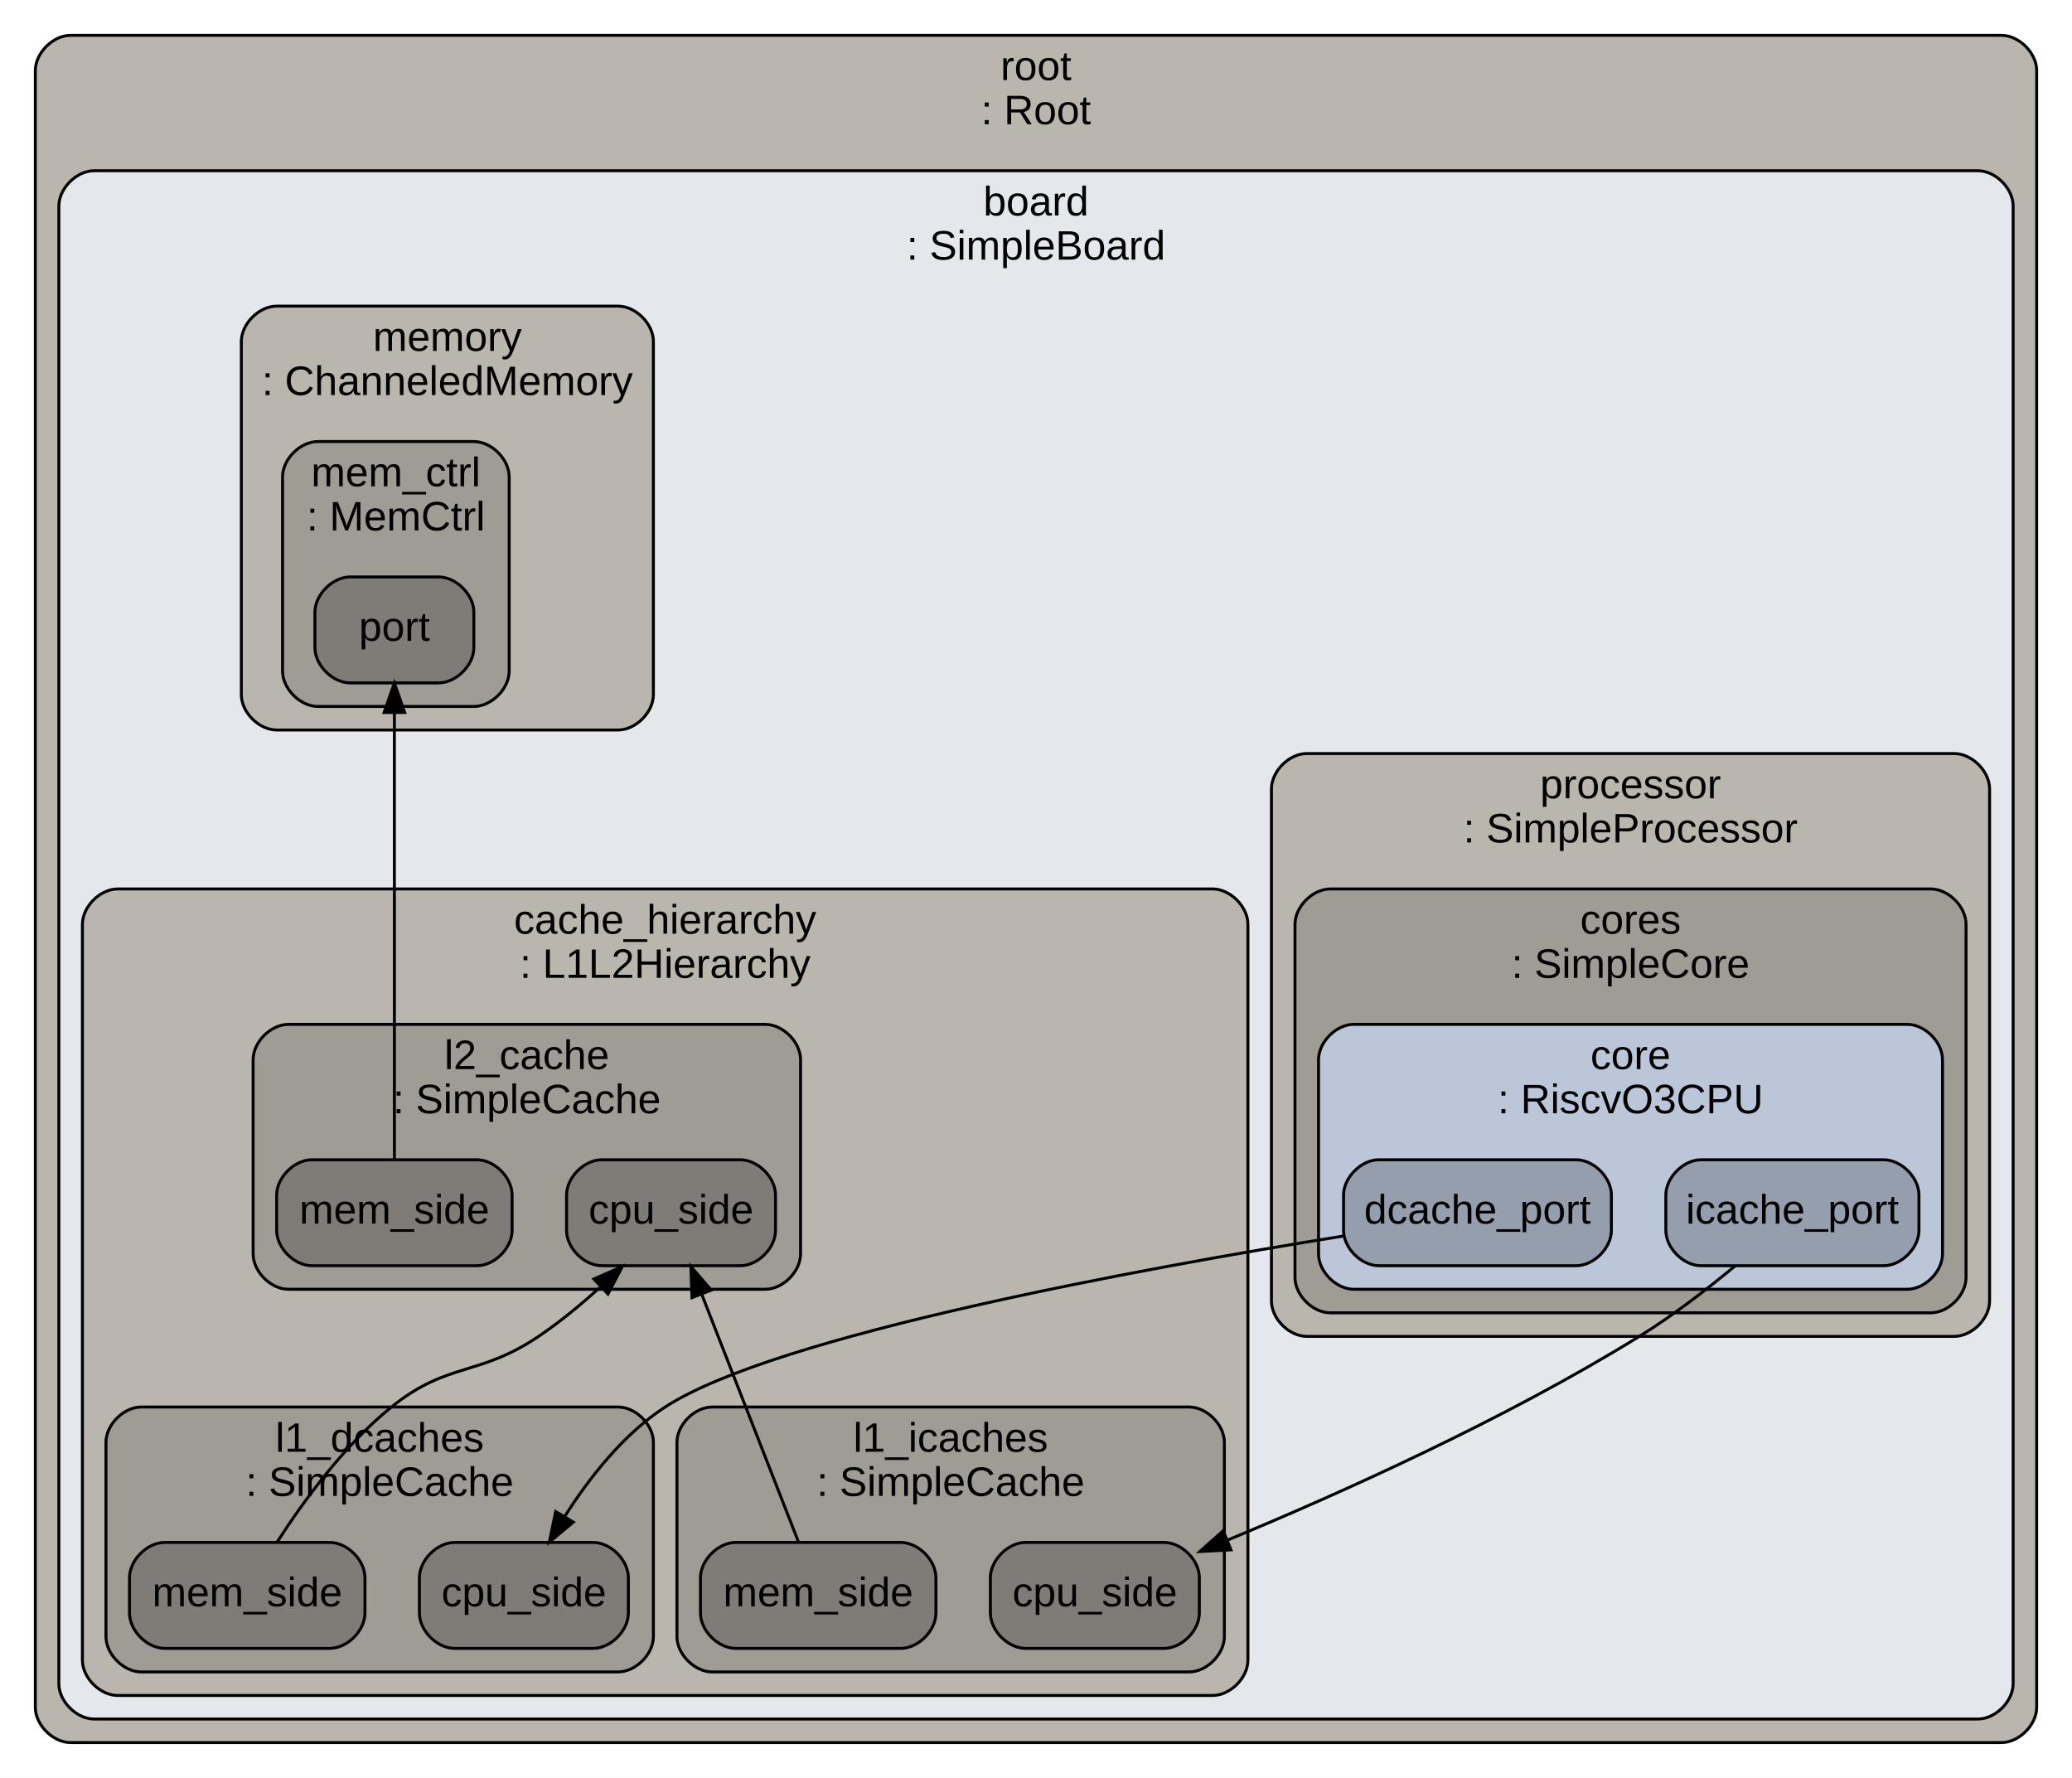
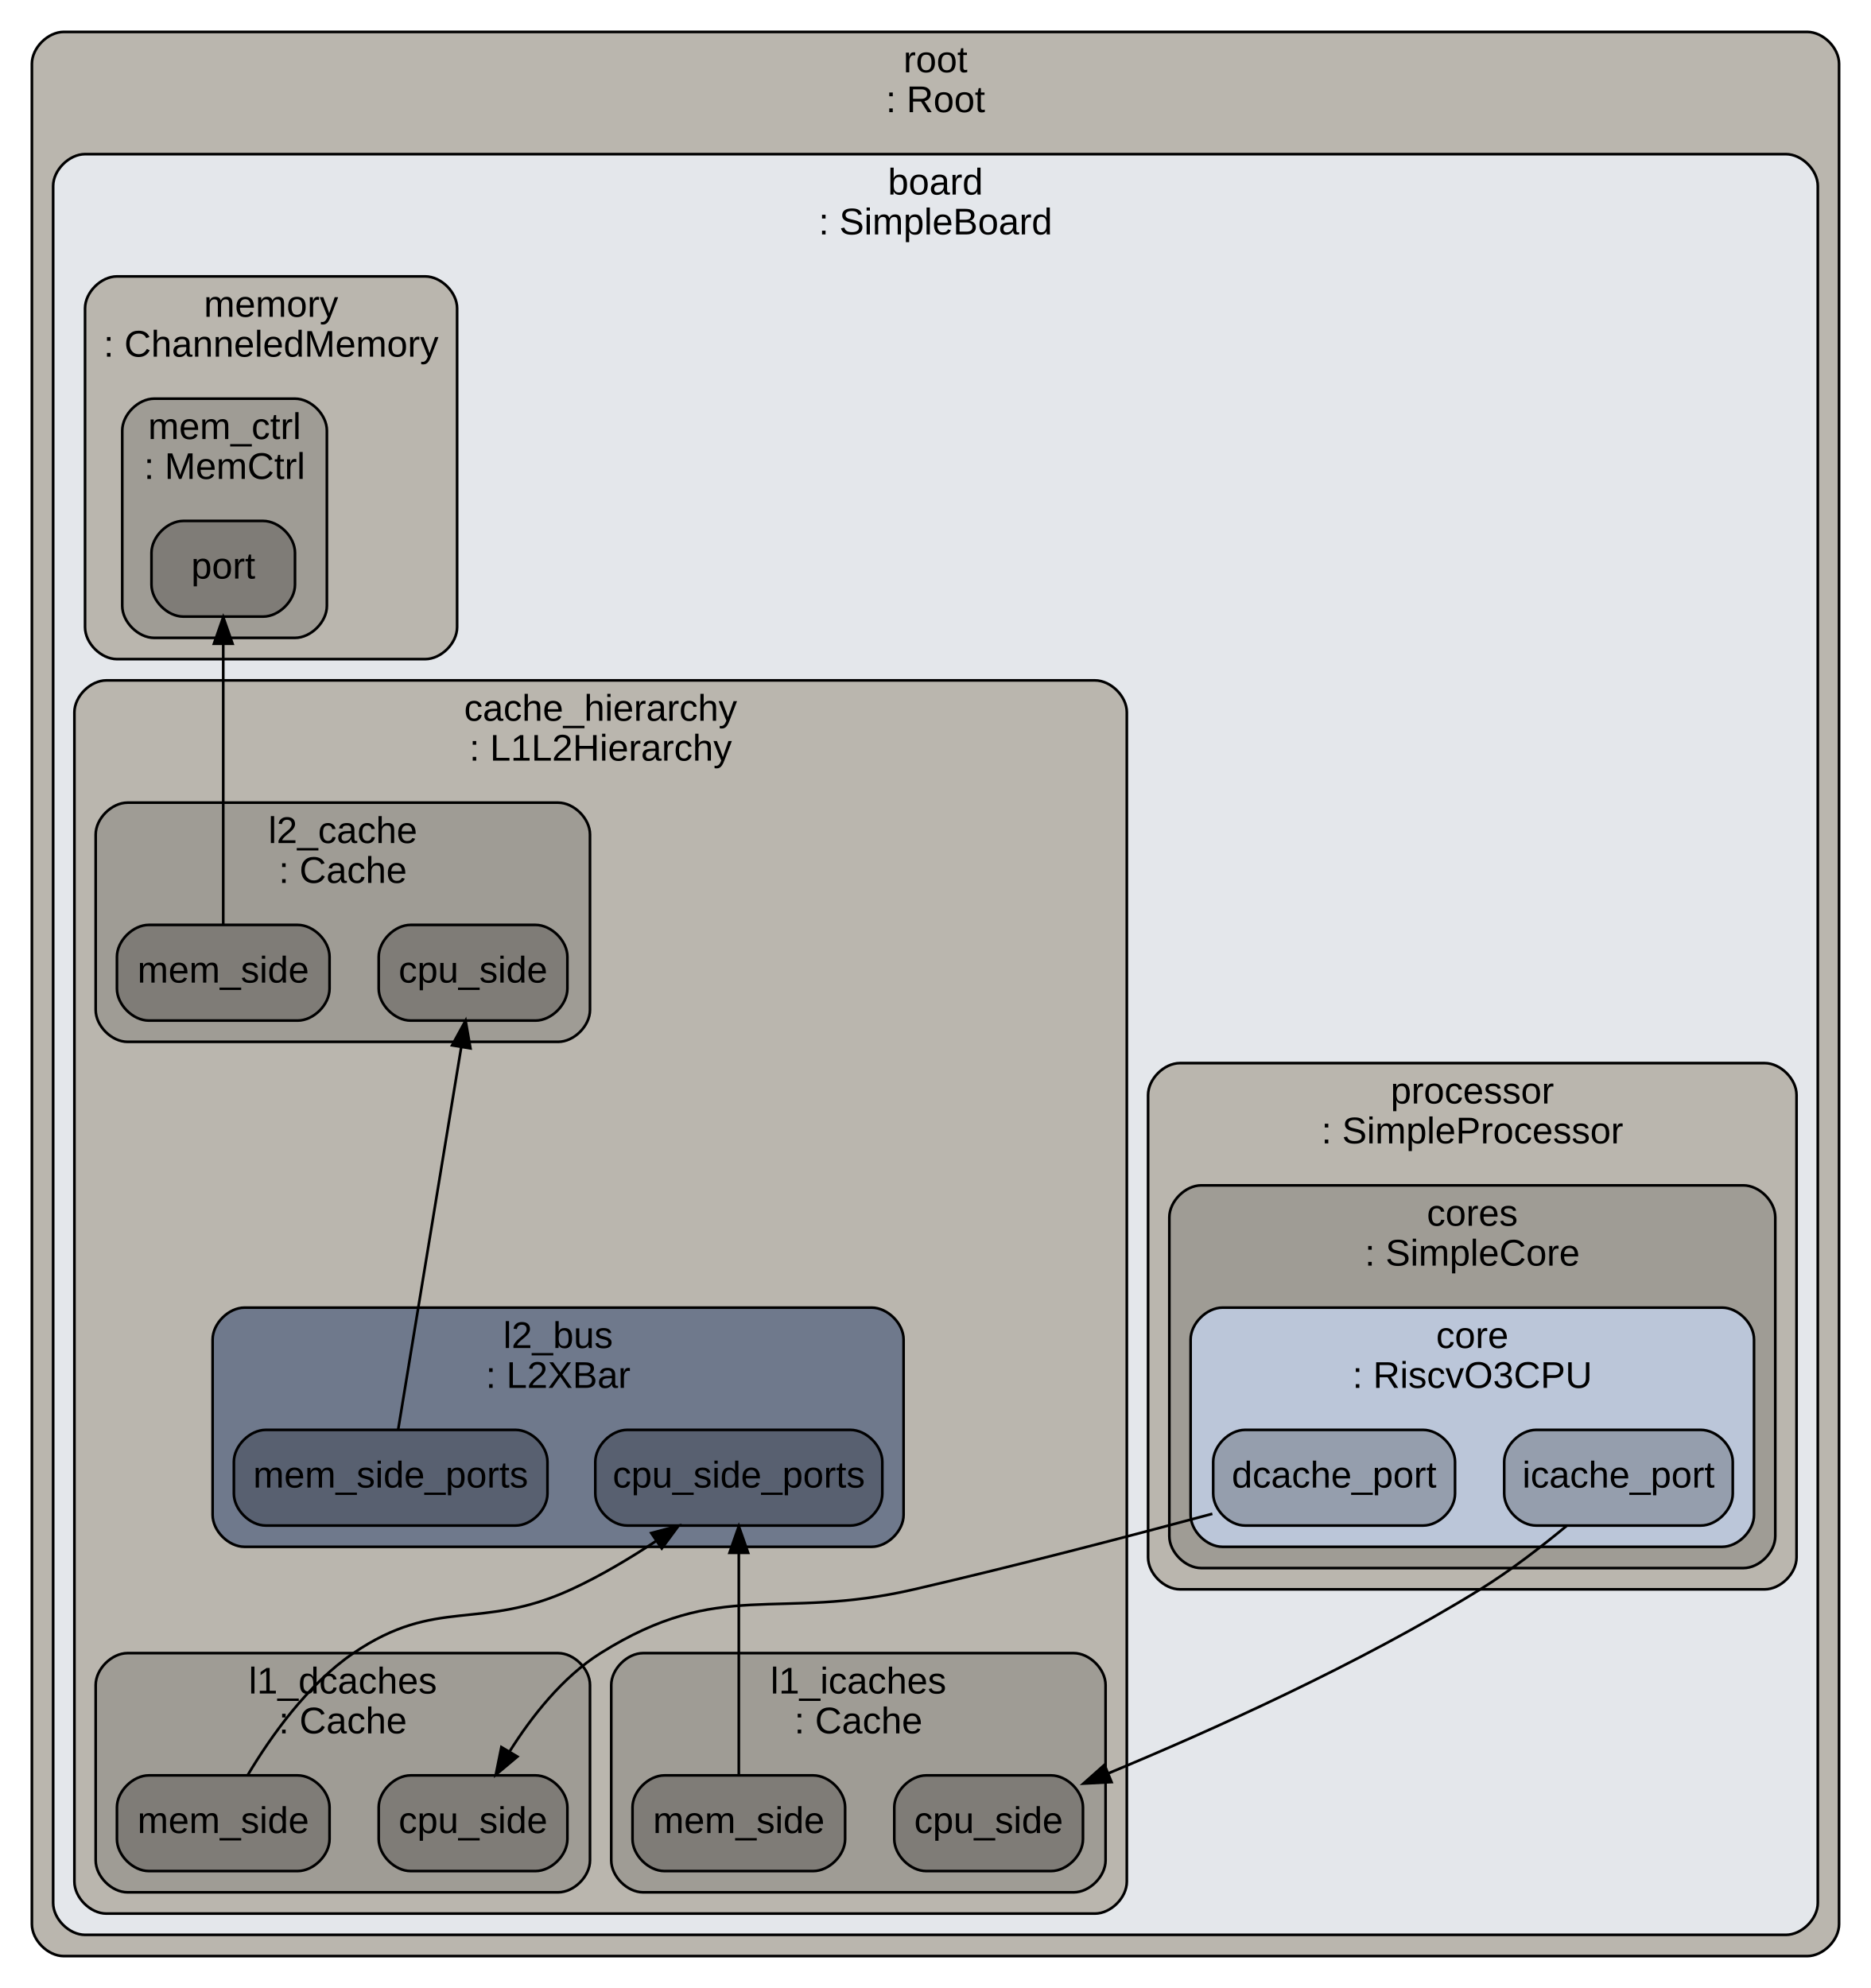
- <svg xmlns="http://www.w3.org/2000/svg" xmlns:xlink="http://www.w3.org/1999/xlink" width="704pt" height="604pt" viewBox="0.00 0.00 704.00 604.00">
-   <g id="graph0" class="graph" transform="scale(1 1) rotate(0) translate(4 600)">
-     <polygon fill="white" stroke="transparent" points="-4,4 -4,-600 700,-600 700,4 -4,4" />
+ <svg xmlns="http://www.w3.org/2000/svg" xmlns:xlink="http://www.w3.org/1999/xlink" width="704pt" height="748pt" viewBox="0.00 0.00 704.00 748.00">
+   <g id="graph0" class="graph" transform="scale(1 1) rotate(0) translate(4 744)">
+     <polygon fill="white" stroke="transparent" points="-4,4 -4,-744 700,-744 700,4 -4,4" />
    <g id="clust1" class="cluster">
      <g id="a_clust1">
        <a xlink:title="eventq_index=0&#10;full_system=false&#10;sim_quantum=0&#10;time_sync_enable=false&#10;time_sync_period=100000000000&#10;time_sync_spin_threshold=100000000">
-           <path fill="#bab6ae" stroke="#000000" d="M20,-8C20,-8 676,-8 676,-8 682,-8 688,-14 688,-20 688,-20 688,-576 688,-576 688,-582 682,-588 676,-588 676,-588 20,-588 20,-588 14,-588 8,-582 8,-576 8,-576 8,-20 8,-20 8,-14 14,-8 20,-8" />
-           <text text-anchor="middle" x="348" y="-572.8" font-family="Arial" font-size="14.00" fill="#000000">root </text>
-           <text text-anchor="middle" x="348" y="-557.8" font-family="Arial" font-size="14.00" fill="#000000">: Root</text>
+           <path fill="#bab6ae" stroke="#000000" d="M20,-8C20,-8 676,-8 676,-8 682,-8 688,-14 688,-20 688,-20 688,-720 688,-720 688,-726 682,-732 676,-732 676,-732 20,-732 20,-732 14,-732 8,-726 8,-720 8,-720 8,-20 8,-20 8,-14 14,-8 20,-8" />
+           <text text-anchor="middle" x="348" y="-716.8" font-family="Arial" font-size="14.00" fill="#000000">root </text>
+           <text text-anchor="middle" x="348" y="-701.8" font-family="Arial" font-size="14.00" fill="#000000">: Root</text>
        </a>
      </g>
    </g>
    <g id="clust2" class="cluster">
      <g id="a_clust2">
        <a xlink:title="auto_unlink_shared_backstore=false&#10;cache_line_size=64&#10;eventq_index=0&#10;exit_on_work_items=true&#10;init_param=0&#10;m5ops_base=0&#10;mem_mode=timing&#10;mem_ranges=0:8589934592&#10;memories=board.memory.mem_ctrl.dram&#10;mmap_using_noreserve=false&#10;multi_thread=false&#10;&#10;um_work_ids=16&#10;&#13;eadfile=&#10;&#13;edirect_paths=&#10;shadow_rom_ranges=&#10;shared_backstore=&#10;symbolfile=&#10;thermal_components=&#10;thermal_model=Null&#10;work_begin_ckpt_count=0&#10;work_begin_cpu_id_exit=-1&#10;work_begin_exit_count=0&#10;work_cpus_ckpt_count=0&#10;work_end_ckpt_count=0&#10;work_end_exit_count=0&#10;work_item_id=-1&#10;workload=board.workload">
-           <path fill="#e4e7eb" stroke="#000000" d="M28,-16C28,-16 668,-16 668,-16 674,-16 680,-22 680,-28 680,-28 680,-530 680,-530 680,-536 674,-542 668,-542 668,-542 28,-542 28,-542 22,-542 16,-536 16,-530 16,-530 16,-28 16,-28 16,-22 22,-16 28,-16" />
-           <text text-anchor="middle" x="348" y="-526.8" font-family="Arial" font-size="14.00" fill="#000000">board </text>
-           <text text-anchor="middle" x="348" y="-511.8" font-family="Arial" font-size="14.00" fill="#000000">: SimpleBoard</text>
+           <path fill="#e4e7eb" stroke="#000000" d="M28,-16C28,-16 668,-16 668,-16 674,-16 680,-22 680,-28 680,-28 680,-674 680,-674 680,-680 674,-686 668,-686 668,-686 28,-686 28,-686 22,-686 16,-680 16,-674 16,-674 16,-28 16,-28 16,-22 22,-16 28,-16" />
+           <text text-anchor="middle" x="348" y="-670.8" font-family="Arial" font-size="14.00" fill="#000000">board </text>
+           <text text-anchor="middle" x="348" y="-655.8" font-family="Arial" font-size="14.00" fill="#000000">: SimpleBoard</text>
        </a>
      </g>
    </g>
    <g id="clust6" class="cluster">
      <g id="a_clust6">
        <a xlink:title="eventq_index=0&#10;thermal_domain=Null">
          <path fill="#bab6ae" stroke="#000000" d="M440,-146C440,-146 660,-146 660,-146 666,-146 672,-152 672,-158 672,-158 672,-332 672,-332 672,-338 666,-344 660,-344 660,-344 440,-344 440,-344 434,-344 428,-338 428,-332 428,-332 428,-158 428,-158 428,-152 434,-146 440,-146" />
          <text text-anchor="middle" x="550" y="-328.8" font-family="Arial" font-size="14.00" fill="#000000">processor </text>
          <text text-anchor="middle" x="550" y="-313.8" font-family="Arial" font-size="14.00" fill="#000000">: SimpleProcessor</text>
        </a>
      </g>
    </g>
    <g id="clust7" class="cluster">
      <g id="a_clust7">
        <a xlink:title="eventq_index=0&#10;thermal_domain=Null">
          <path fill="#9f9c95" stroke="#000000" d="M448,-154C448,-154 652,-154 652,-154 658,-154 664,-160 664,-166 664,-166 664,-286 664,-286 664,-292 658,-298 652,-298 652,-298 448,-298 448,-298 442,-298 436,-292 436,-286 436,-286 436,-166 436,-166 436,-160 442,-154 448,-154" />
          <text text-anchor="middle" x="550" y="-282.8" font-family="Arial" font-size="14.00" fill="#000000">cores </text>
          <text text-anchor="middle" x="550" y="-267.8" font-family="Arial" font-size="14.00" fill="#000000">: SimpleCore</text>
        </a>
      </g>
    </g>
    <g id="clust8" class="cluster">
      <g id="a_clust8">
        <a xlink:title="LFSTSize=1&#10;LQEntries=32&#10;LSQCheckLoads=true&#10;LSQDepCheckShift=4&#10;SQEntries=32&#10;SSITSize=1&#10;activity=0&#10;backComSize=5&#10;branchPred=board.processor.cores.core.branchPred&#10;cacheLoadPorts=200&#10;cacheStorePorts=200&#10;checker=Null&#10;clk_domain=board.clk_domain&#10;commitToDecodeDelay=1&#10;commitToFetchDelay=1&#10;commitToIEWDelay=1&#10;commitToRenameDelay=1&#10;commitWidth=4&#10;cpu_id=0&#10;decodeToFetchDelay=1&#10;decodeToRenameDelay=1&#10;decodeWidth=8&#10;decoder=board.processor.cores.core.decoder&#10;dispatchWidth=8&#10;do_checkpoint_insts=true&#10;do_statistics_insts=true&#10;eventq_index=0&#10;fetchBufferSize=64&#10;fetchQueueSize=32&#10;fetchToDecodeDelay=1&#10;fetchTrapLatency=1&#10;fetchWidth=8&#10;forwardComSize=5&#10;fuPool=board.processor.cores.core.fuPool&#10;function_trace=false&#10;function_trace_start=0&#10;iewToCommitDelay=1&#10;iewToDecodeDelay=1&#10;iewToFetchDelay=1&#10;iewToRenameDelay=1&#10;interrupts=board.processor.cores.core.interrupts&#10;isa=board.processor.cores.core.isa&#10;issueToExecuteDelay=1&#10;issueWidth=4&#10;max_insts_all_threads=0&#10;max_insts_any_thread=0&#10;mmu=board.processor.cores.core.mmu&#10;&#10;eedsTSO=false&#10;&#10;umIQEntries=64&#10;&#10;umPhysCCRegs=0&#10;&#10;umPhysFloatRegs=256&#10;&#10;umPhysIntRegs=256&#10;&#10;umPhysMatRegs=2&#10;&#10;umPhysVecPredRegs=32&#10;&#10;umPhysVecRegs=256&#10;&#10;umROBEntries=192&#10;&#10;umRobs=1&#10;&#10;umThreads=1&#10;power_gating_on_idle=false&#10;power_model=&#10;power_state=board.processor.cores.core.power_state&#10;progress_interval=0&#10;pwr_gating_latency=300&#10;&#13;enameToDecodeDelay=1&#10;&#13;enameToFetchDelay=1&#10;&#13;enameToIEWDelay=2&#10;&#13;enameToROBDelay=1&#10;&#13;enameWidth=8&#10;simpoint_start_insts=&#10;smtCommitPolicy=RoundRobin&#10;smtFetchPolicy=RoundRobin&#10;smtIQPolicy=Partitioned&#10;smtIQThreshold=100&#10;smtLSQPolicy=Partitioned&#10;smtLSQThreshold=100&#10;smtNumFetchingThreads=1&#10;smtROBPolicy=Partitioned&#10;smtROBThreshold=100&#10;socket_id=0&#10;squashWidth=8&#10;store_set_clear_period=10000000&#10;switched_out=false&#10;syscallRetryLatency=10000&#10;system=board&#10;tracer=board.processor.cores.core.tracer&#10;trapLatency=13&#10;wbWidth=8&#10;workload=board.processor.cores.core.workload">
          <path fill="#bbc6d9" stroke="#000000" d="M456,-162C456,-162 644,-162 644,-162 650,-162 656,-168 656,-174 656,-174 656,-240 656,-240 656,-246 650,-252 644,-252 644,-252 456,-252 456,-252 450,-252 444,-246 444,-240 444,-240 444,-174 444,-174 444,-168 450,-162 456,-162" />
          <text text-anchor="middle" x="550" y="-236.8" font-family="Arial" font-size="14.00" fill="#000000">core </text>
          <text text-anchor="middle" x="550" y="-221.8" font-family="Arial" font-size="14.00" fill="#000000">: RiscvO3CPU</text>
        </a>
      </g>
    </g>
    <g id="clust129" class="cluster">
      <g id="a_clust129">
        <a xlink:title="eventq_index=0&#10;thermal_domain=Null">
-           <path fill="#bab6ae" stroke="#000000" d="M90,-352C90,-352 206,-352 206,-352 212,-352 218,-358 218,-364 218,-364 218,-484 218,-484 218,-490 212,-496 206,-496 206,-496 90,-496 90,-496 84,-496 78,-490 78,-484 78,-484 78,-364 78,-364 78,-358 84,-352 90,-352" />
-           <text text-anchor="middle" x="148" y="-480.8" font-family="Arial" font-size="14.00" fill="#000000">memory </text>
-           <text text-anchor="middle" x="148" y="-465.8" font-family="Arial" font-size="14.00" fill="#000000">: ChanneledMemory</text>
+           <path fill="#bab6ae" stroke="#000000" d="M40,-496C40,-496 156,-496 156,-496 162,-496 168,-502 168,-508 168,-508 168,-628 168,-628 168,-634 162,-640 156,-640 156,-640 40,-640 40,-640 34,-640 28,-634 28,-628 28,-628 28,-508 28,-508 28,-502 34,-496 40,-496" />
+           <text text-anchor="middle" x="98" y="-624.8" font-family="Arial" font-size="14.00" fill="#000000">memory </text>
+           <text text-anchor="middle" x="98" y="-609.8" font-family="Arial" font-size="14.00" fill="#000000">: ChanneledMemory</text>
        </a>
      </g>
    </g>
    <g id="clust130" class="cluster">
      <g id="a_clust130">
        <a xlink:title="clk_domain=board.clk_domain&#10;command_window=10000&#10;disable_sanity_check=false&#10;dram=board.memory.mem_ctrl.dram&#10;eventq_index=0&#10;mem_sched_policy=frfcfs&#10;min_reads_per_switch=16&#10;min_writes_per_switch=16&#10;power_model=&#10;power_state=board.memory.mem_ctrl.power_state&#10;qos_policy=Null&#10;qos_priorities=1&#10;qos_priority_escalation=false&#10;qos_q_policy=fifo&#10;qos_requestors=               &#10;qos_syncro_scheduler=false&#10;qos_turnaround_policy=Null&#10;static_backend_latency=10000&#10;static_frontend_latency=10000&#10;system=board&#10;write_high_thresh_perc=85&#10;write_low_thresh_perc=50">
-           <path fill="#9f9c95" stroke="#000000" d="M104,-360C104,-360 157,-360 157,-360 163,-360 169,-366 169,-372 169,-372 169,-438 169,-438 169,-444 163,-450 157,-450 157,-450 104,-450 104,-450 98,-450 92,-444 92,-438 92,-438 92,-372 92,-372 92,-366 98,-360 104,-360" />
-           <text text-anchor="middle" x="130.5" y="-434.8" font-family="Arial" font-size="14.00" fill="#000000">mem_ctrl </text>
-           <text text-anchor="middle" x="130.5" y="-419.8" font-family="Arial" font-size="14.00" fill="#000000">: MemCtrl</text>
+           <path fill="#9f9c95" stroke="#000000" d="M54,-504C54,-504 107,-504 107,-504 113,-504 119,-510 119,-516 119,-516 119,-582 119,-582 119,-588 113,-594 107,-594 107,-594 54,-594 54,-594 48,-594 42,-588 42,-582 42,-582 42,-516 42,-516 42,-510 48,-504 54,-504" />
+           <text text-anchor="middle" x="80.5" y="-578.8" font-family="Arial" font-size="14.00" fill="#000000">mem_ctrl </text>
+           <text text-anchor="middle" x="80.5" y="-563.8" font-family="Arial" font-size="14.00" fill="#000000">: MemCtrl</text>
        </a>
      </g>
    </g>
    <g id="clust134" class="cluster">
      <g id="a_clust134">
        <a xlink:title="eventq_index=0&#10;thermal_domain=Null">
-           <path fill="#bab6ae" stroke="#000000" d="M36,-24C36,-24 408,-24 408,-24 414,-24 420,-30 420,-36 420,-36 420,-286 420,-286 420,-292 414,-298 408,-298 408,-298 36,-298 36,-298 30,-298 24,-292 24,-286 24,-286 24,-36 24,-36 24,-30 30,-24 36,-24" />
-           <text text-anchor="middle" x="222" y="-282.8" font-family="Arial" font-size="14.00" fill="#000000">cache_hierarchy </text>
-           <text text-anchor="middle" x="222" y="-267.8" font-family="Arial" font-size="14.00" fill="#000000">: L1L2Hierarchy</text>
+           <path fill="#bab6ae" stroke="#000000" d="M36,-24C36,-24 408,-24 408,-24 414,-24 420,-30 420,-36 420,-36 420,-476 420,-476 420,-482 414,-488 408,-488 408,-488 36,-488 36,-488 30,-488 24,-482 24,-476 24,-476 24,-36 24,-36 24,-30 30,-24 36,-24" />
+           <text text-anchor="middle" x="222" y="-472.8" font-family="Arial" font-size="14.00" fill="#000000">cache_hierarchy </text>
+           <text text-anchor="middle" x="222" y="-457.8" font-family="Arial" font-size="14.00" fill="#000000">: L1L2Hierarchy</text>
        </a>
      </g>
    </g>
    <g id="clust135" class="cluster">
      <g id="a_clust135">
-         <a xlink:title="clk_domain=board.clk_domain&#10;eventq_index=0&#10;&#10;atency=1&#10;power_model=&#10;power_state=board.cache_hierarchy.l1_icaches.power_state&#10;size=16384&#10;system=board">
-           <path fill="#9f9c95" stroke="#000000" d="M238,-32C238,-32 400,-32 400,-32 406,-32 412,-38 412,-44 412,-44 412,-110 412,-110 412,-116 406,-122 400,-122 400,-122 238,-122 238,-122 232,-122 226,-116 226,-110 226,-110 226,-44 226,-44 226,-38 232,-32 238,-32" />
-           <text text-anchor="middle" x="319" y="-106.8" font-family="Arial" font-size="14.00" fill="#000000">l1_icaches </text>
-           <text text-anchor="middle" x="319" y="-91.8" font-family="Arial" font-size="14.00" fill="#000000">: SimpleCache</text>
+         <a xlink:title="clk_domain=board.clk_domain&#10;eventq_index=0&#10;forward_latency=0&#10;frontend_latency=1&#10;header_latency=1&#10;max_outstanding_snoops=512&#10;max_routing_table_size=512&#10;point_of_coherency=false&#10;point_of_unification=true&#10;power_model=&#10;power_state=board.cache_hierarchy.l2_bus.power_state&#10;&#13;esponse_latency=1&#10;snoop_filter=board.cache_hierarchy.l2_bus.snoop_filter&#10;snoop_response_latency=1&#10;system=board&#10;use_default_range=false&#10;width=32">
+           <path fill="#6f798c" stroke="#000000" d="M88,-162C88,-162 324,-162 324,-162 330,-162 336,-168 336,-174 336,-174 336,-240 336,-240 336,-246 330,-252 324,-252 324,-252 88,-252 88,-252 82,-252 76,-246 76,-240 76,-240 76,-174 76,-174 76,-168 82,-162 88,-162" />
+           <text text-anchor="middle" x="206" y="-236.8" font-family="Arial" font-size="14.00" fill="#000000">l2_bus </text>
+           <text text-anchor="middle" x="206" y="-221.8" font-family="Arial" font-size="14.00" fill="#000000">: L2XBar</text>
        </a>
      </g>
    </g>
    <g id="clust138" class="cluster">
      <g id="a_clust138">
-         <a xlink:title="clk_domain=board.clk_domain&#10;eventq_index=0&#10;&#10;atency=1&#10;power_model=&#10;power_state=board.cache_hierarchy.l1_dcaches.power_state&#10;size=16384&#10;system=board">
-           <path fill="#9f9c95" stroke="#000000" d="M44,-32C44,-32 206,-32 206,-32 212,-32 218,-38 218,-44 218,-44 218,-110 218,-110 218,-116 212,-122 206,-122 206,-122 44,-122 44,-122 38,-122 32,-116 32,-110 32,-110 32,-44 32,-44 32,-38 38,-32 44,-32" />
-           <text text-anchor="middle" x="125" y="-106.8" font-family="Arial" font-size="14.00" fill="#000000">l1_dcaches </text>
-           <text text-anchor="middle" x="125" y="-91.8" font-family="Arial" font-size="14.00" fill="#000000">: SimpleCache</text>
+         <a xlink:title="addr_ranges=0:18446744073709551615&#10;assoc=2&#10;clk_domain=board.clk_domain&#10;clusivity=mostly_incl&#10;compressor=Null&#10;data_latency=2&#10;demand_mshr_reserve=1&#10;eventq_index=0&#10;is_read_only=false&#10;max_miss_count=0&#10;move_contractions=true&#10;mshrs=4&#10;partitioning_manager=Null&#10;power_model=&#10;power_state=board.cache_hierarchy.l1_icaches.power_state&#10;prefetcher=Null&#10;&#13;eplace_expansions=true&#10;&#13;eplacement_policy=board.cache_hierarchy.l1_icaches.replacement_policy&#10;&#13;esponse_latency=2&#10;sequential_access=false&#10;size=16384&#10;system=board&#10;tag_latency=2&#10;tags=board.cache_hierarchy.l1_icaches.tags&#10;tgts_per_mshr=20&#10;warmup_percentage=0&#10;write_allocator=Null&#10;write_buffers=8&#10;writeback_clean=false">
+           <path fill="#9f9c95" stroke="#000000" d="M238,-32C238,-32 400,-32 400,-32 406,-32 412,-38 412,-44 412,-44 412,-110 412,-110 412,-116 406,-122 400,-122 400,-122 238,-122 238,-122 232,-122 226,-116 226,-110 226,-110 226,-44 226,-44 226,-38 232,-32 238,-32" />
+           <text text-anchor="middle" x="319" y="-106.8" font-family="Arial" font-size="14.00" fill="#000000">l1_icaches </text>
+           <text text-anchor="middle" x="319" y="-91.8" font-family="Arial" font-size="14.00" fill="#000000">: Cache</text>
        </a>
      </g>
    </g>
-     <g id="clust141" class="cluster">
-       <g id="a_clust141">
-         <a xlink:title="clk_domain=board.clk_domain&#10;eventq_index=0&#10;&#10;atency=1&#10;power_model=&#10;power_state=board.cache_hierarchy.l2_cache.power_state&#10;size=262144&#10;system=board">
-           <path fill="#9f9c95" stroke="#000000" d="M94,-162C94,-162 256,-162 256,-162 262,-162 268,-168 268,-174 268,-174 268,-240 268,-240 268,-246 262,-252 256,-252 256,-252 94,-252 94,-252 88,-252 82,-246 82,-240 82,-240 82,-174 82,-174 82,-168 88,-162 94,-162" />
-           <text text-anchor="middle" x="175" y="-236.8" font-family="Arial" font-size="14.00" fill="#000000">l2_cache </text>
-           <text text-anchor="middle" x="175" y="-221.8" font-family="Arial" font-size="14.00" fill="#000000">: SimpleCache</text>
+     <g id="clust144" class="cluster">
+       <g id="a_clust144">
+         <a xlink:title="addr_ranges=0:18446744073709551615&#10;assoc=2&#10;clk_domain=board.clk_domain&#10;clusivity=mostly_incl&#10;compressor=Null&#10;data_latency=2&#10;demand_mshr_reserve=1&#10;eventq_index=0&#10;is_read_only=false&#10;max_miss_count=0&#10;move_contractions=true&#10;mshrs=4&#10;partitioning_manager=Null&#10;power_model=&#10;power_state=board.cache_hierarchy.l1_dcaches.power_state&#10;prefetcher=board.cache_hierarchy.l1_dcaches.prefetcher&#10;&#13;eplace_expansions=true&#10;&#13;eplacement_policy=board.cache_hierarchy.l1_dcaches.replacement_policy&#10;&#13;esponse_latency=2&#10;sequential_access=false&#10;size=16384&#10;system=board&#10;tag_latency=2&#10;tags=board.cache_hierarchy.l1_dcaches.tags&#10;tgts_per_mshr=20&#10;warmup_percentage=0&#10;write_allocator=Null&#10;write_buffers=8&#10;writeback_clean=false">
+           <path fill="#9f9c95" stroke="#000000" d="M44,-32C44,-32 206,-32 206,-32 212,-32 218,-38 218,-44 218,-44 218,-110 218,-110 218,-116 212,-122 206,-122 206,-122 44,-122 44,-122 38,-122 32,-116 32,-110 32,-110 32,-44 32,-44 32,-38 38,-32 44,-32" />
+           <text text-anchor="middle" x="125" y="-106.8" font-family="Arial" font-size="14.00" fill="#000000">l1_dcaches </text>
+           <text text-anchor="middle" x="125" y="-91.8" font-family="Arial" font-size="14.00" fill="#000000">: Cache</text>
+         </a>
+       </g>
+     </g>
+     <g id="clust154" class="cluster">
+       <g id="a_clust154">
+         <a xlink:title="addr_ranges=0:18446744073709551615&#10;assoc=8&#10;clk_domain=board.clk_domain&#10;clusivity=mostly_incl&#10;compressor=Null&#10;data_latency=20&#10;demand_mshr_reserve=1&#10;eventq_index=0&#10;is_read_only=false&#10;max_miss_count=0&#10;move_contractions=true&#10;mshrs=20&#10;partitioning_manager=Null&#10;power_model=&#10;power_state=board.cache_hierarchy.l2_cache.power_state&#10;prefetcher=board.cache_hierarchy.l2_cache.prefetcher&#10;&#13;eplace_expansions=true&#10;&#13;eplacement_policy=board.cache_hierarchy.l2_cache.replacement_policy&#10;&#13;esponse_latency=20&#10;sequential_access=false&#10;size=262144&#10;system=board&#10;tag_latency=20&#10;tags=board.cache_hierarchy.l2_cache.tags&#10;tgts_per_mshr=20&#10;warmup_percentage=0&#10;write_allocator=Null&#10;write_buffers=8&#10;writeback_clean=false">
+           <path fill="#9f9c95" stroke="#000000" d="M44,-352C44,-352 206,-352 206,-352 212,-352 218,-358 218,-364 218,-364 218,-430 218,-430 218,-436 212,-442 206,-442 206,-442 44,-442 44,-442 38,-442 32,-436 32,-430 32,-430 32,-364 32,-364 32,-358 38,-352 44,-352" />
+           <text text-anchor="middle" x="125" y="-426.8" font-family="Arial" font-size="14.00" fill="#000000">l2_cache </text>
+           <text text-anchor="middle" x="125" y="-411.8" font-family="Arial" font-size="14.00" fill="#000000">: Cache</text>
        </a>
      </g>
    </g>
    <g id="node1" class="node">
      <path fill="#959ead" stroke="#000000" d="M636,-206C636,-206 574,-206 574,-206 568,-206 562,-200 562,-194 562,-194 562,-182 562,-182 562,-176 568,-170 574,-170 574,-170 636,-170 636,-170 642,-170 648,-176 648,-182 648,-182 648,-194 648,-194 648,-200 642,-206 636,-206" />
      <text text-anchor="middle" x="605" y="-184.3" font-family="Arial" font-size="14.00" fill="#000000">icache_port</text>
    </g>
-     <g id="node4" class="node">
+     <g id="node6" class="node">
      <path fill="#7f7c77" stroke="#000000" d="M391.5,-76C391.5,-76 344.5,-76 344.5,-76 338.5,-76 332.5,-70 332.5,-64 332.5,-64 332.5,-52 332.5,-52 332.5,-46 338.5,-40 344.5,-40 344.5,-40 391.5,-40 391.5,-40 397.5,-40 403.5,-46 403.5,-52 403.5,-52 403.5,-64 403.5,-64 403.5,-70 397.5,-76 391.5,-76" />
      <text text-anchor="middle" x="368" y="-54.3" font-family="Arial" font-size="14.00" fill="#000000">cpu_side</text>
    </g>
    <g id="edge1" class="edge">
      <path fill="none" stroke="black" d="M585.53,-169.92C576.08,-162.09 564.34,-153.01 553,-146 507.49,-117.87 451.44,-92.71 413.04,-76.77" />
      <polygon fill="black" stroke="black" points="414.25,-73.48 403.67,-72.92 411.59,-79.96 414.25,-73.48" />
    </g>
    <g id="node2" class="node">
      <path fill="#959ead" stroke="#000000" d="M531.5,-206C531.5,-206 464.5,-206 464.5,-206 458.5,-206 452.5,-200 452.5,-194 452.5,-194 452.5,-182 452.5,-182 452.5,-176 458.5,-170 464.5,-170 464.5,-170 531.5,-170 531.5,-170 537.5,-170 543.5,-176 543.5,-182 543.5,-182 543.5,-194 543.5,-194 543.5,-200 537.5,-206 531.5,-206" />
      <text text-anchor="middle" x="498" y="-184.3" font-family="Arial" font-size="14.00" fill="#000000">dcache_port</text>
    </g>
-     <g id="node6" class="node">
+     <g id="node8" class="node">
      <path fill="#7f7c77" stroke="#000000" d="M197.5,-76C197.5,-76 150.5,-76 150.5,-76 144.5,-76 138.5,-70 138.5,-64 138.5,-64 138.5,-52 138.5,-52 138.5,-46 144.5,-40 150.5,-40 150.5,-40 197.5,-40 197.5,-40 203.5,-40 209.5,-46 209.5,-52 209.5,-52 209.5,-64 209.5,-64 209.5,-70 203.5,-76 197.5,-76" />
      <text text-anchor="middle" x="174" y="-54.3" font-family="Arial" font-size="14.00" fill="#000000">cpu_side</text>
    </g>
    <g id="edge2" class="edge">
-       <path fill="none" stroke="black" d="M452.41,-180.09C384.25,-169.13 259.74,-146.48 222,-122 207.75,-112.76 196.08,-97.77 187.82,-84.73" />
-       <polygon fill="black" stroke="black" points="190.79,-82.89 182.65,-76.11 184.79,-86.49 190.79,-82.89" />
+       <path fill="none" stroke="black" d="M452.18,-174.42C420.73,-165.96 377.96,-154.78 340,-146 287.86,-133.94 267.34,-150.44 222,-122 207.61,-112.98 195.94,-98 187.7,-84.91" />
+       <polygon fill="black" stroke="black" points="190.68,-83.06 182.56,-76.25 184.66,-86.63 190.68,-83.06" />
    </g>
    <g id="node3" class="node">
-       <path fill="#7f7c77" stroke="#000000" d="M145,-404C145,-404 115,-404 115,-404 109,-404 103,-398 103,-392 103,-392 103,-380 103,-380 103,-374 109,-368 115,-368 115,-368 145,-368 145,-368 151,-368 157,-374 157,-380 157,-380 157,-392 157,-392 157,-398 151,-404 145,-404" />
-       <text text-anchor="middle" x="130" y="-382.3" font-family="Arial" font-size="14.00" fill="#000000">port</text>
+       <path fill="#7f7c77" stroke="#000000" d="M95,-548C95,-548 65,-548 65,-548 59,-548 53,-542 53,-536 53,-536 53,-524 53,-524 53,-518 59,-512 65,-512 65,-512 95,-512 95,-512 101,-512 107,-518 107,-524 107,-524 107,-536 107,-536 107,-542 101,-548 95,-548" />
+       <text text-anchor="middle" x="80" y="-526.3" font-family="Arial" font-size="14.00" fill="#000000">port</text>
    </g>
-     <g id="node9" class="node">
-       <path fill="#7f7c77" stroke="#000000" d="M158,-206C158,-206 102,-206 102,-206 96,-206 90,-200 90,-194 90,-194 90,-182 90,-182 90,-176 96,-170 102,-170 102,-170 158,-170 158,-170 164,-170 170,-176 170,-182 170,-182 170,-194 170,-194 170,-200 164,-206 158,-206" />
-       <text text-anchor="middle" x="130" y="-184.3" font-family="Arial" font-size="14.00" fill="#000000">mem_side</text>
+     <g id="node11" class="node">
+       <path fill="#7f7c77" stroke="#000000" d="M108,-396C108,-396 52,-396 52,-396 46,-396 40,-390 40,-384 40,-384 40,-372 40,-372 40,-366 46,-360 52,-360 52,-360 108,-360 108,-360 114,-360 120,-366 120,-372 120,-372 120,-384 120,-384 120,-390 114,-396 108,-396" />
+       <text text-anchor="middle" x="80" y="-374.3" font-family="Arial" font-size="14.00" fill="#000000">mem_side</text>
    </g>
    <g id="edge3" class="edge">
-       <path fill="none" stroke="black" d="M130,-357.86C130,-316.85 130,-240.26 130,-206.15" />
-       <polygon fill="black" stroke="black" points="126.5,-357.95 130,-367.95 133.5,-357.95 126.5,-357.95" />
+       <path fill="none" stroke="black" d="M80,-501.73C80,-470.94 80,-421.77 80,-396.01" />
+       <polygon fill="black" stroke="black" points="76.5,-501.79 80,-511.79 83.5,-501.79 76.5,-501.79" />
    </g>
-     <g id="node5" class="node">
+     <g id="node4" class="node">
+       <path fill="#586070" stroke="#000000" d="M316,-206C316,-206 232,-206 232,-206 226,-206 220,-200 220,-194 220,-194 220,-182 220,-182 220,-176 226,-170 232,-170 232,-170 316,-170 316,-170 322,-170 328,-176 328,-182 328,-182 328,-194 328,-194 328,-200 322,-206 316,-206" />
+       <text text-anchor="middle" x="274" y="-184.3" font-family="Arial" font-size="14.00" fill="#000000">cpu_side_ports</text>
+     </g>
+     <g id="node7" class="node">
      <path fill="#7f7c77" stroke="#000000" d="M302,-76C302,-76 246,-76 246,-76 240,-76 234,-70 234,-64 234,-64 234,-52 234,-52 234,-46 240,-40 246,-40 246,-40 302,-40 302,-40 308,-40 314,-46 314,-52 314,-52 314,-64 314,-64 314,-70 308,-76 302,-76" />
      <text text-anchor="middle" x="274" y="-54.3" font-family="Arial" font-size="14.00" fill="#000000">mem_side</text>
    </g>
-     <g id="node7" class="node">
+     <g id="edge4" class="edge">
+       <path fill="none" stroke="black" d="M274,-159.72C274,-134.52 274,-97.84 274,-76.4" />
+       <polygon fill="black" stroke="black" points="270.5,-159.74 274,-169.74 277.5,-159.74 270.5,-159.74" />
+     </g>
+     <g id="node9" class="node">
      <path fill="#7f7c77" stroke="#000000" d="M108,-76C108,-76 52,-76 52,-76 46,-76 40,-70 40,-64 40,-64 40,-52 40,-52 40,-46 46,-40 52,-40 52,-40 108,-40 108,-40 114,-40 120,-46 120,-52 120,-52 120,-64 120,-64 120,-70 114,-76 108,-76" />
      <text text-anchor="middle" x="80" y="-54.3" font-family="Arial" font-size="14.00" fill="#000000">mem_side</text>
    </g>
-     <g id="node8" class="node">
-       <path fill="#7f7c77" stroke="#000000" d="M247.5,-206C247.5,-206 200.5,-206 200.5,-206 194.5,-206 188.5,-200 188.5,-194 188.5,-194 188.5,-182 188.5,-182 188.5,-176 194.5,-170 200.5,-170 200.5,-170 247.5,-170 247.5,-170 253.5,-170 259.5,-176 259.5,-182 259.5,-182 259.5,-194 259.5,-194 259.5,-200 253.5,-206 247.5,-206" />
-       <text text-anchor="middle" x="224" y="-184.3" font-family="Arial" font-size="14.00" fill="#000000">cpu_side</text>
+     <g id="edge5" class="edge">
+       <path fill="none" stroke="black" d="M243,-164.26C233.12,-157.72 221.91,-151.02 211,-146 176.5,-130.14 160.4,-143.35 129,-122 111.7,-110.23 97.76,-90.43 89.24,-76.16" />
+       <polygon fill="black" stroke="black" points="241.07,-167.18 251.31,-169.91 245.01,-161.39 241.07,-167.18" />
    </g>
-     <g id="edge4" class="edge">
-       <path fill="none" stroke="black" d="M234.39,-160.39C244.24,-135.17 258.75,-98.03 267.2,-76.4" />
-       <polygon fill="black" stroke="black" points="231.12,-159.15 230.74,-169.74 237.64,-161.7 231.12,-159.15" />
+     <g id="node5" class="node">
+       <path fill="#586070" stroke="#000000" d="M190,-206C190,-206 96,-206 96,-206 90,-206 84,-200 84,-194 84,-194 84,-182 84,-182 84,-176 90,-170 96,-170 96,-170 190,-170 190,-170 196,-170 202,-176 202,-182 202,-182 202,-194 202,-194 202,-200 196,-206 190,-206" />
+       <text text-anchor="middle" x="143" y="-184.3" font-family="Arial" font-size="14.00" fill="#000000">mem_side_ports</text>
    </g>
-     <g id="edge5" class="edge">
-       <path fill="none" stroke="black" d="M199.75,-162.55C193.31,-156.73 186.15,-150.82 179,-146 158.56,-132.22 148.19,-137.47 129,-122 112.93,-109.04 98.97,-89.82 90.1,-76.03" />
-       <polygon fill="black" stroke="black" points="197.77,-165.49 207.47,-169.77 202.56,-160.38 197.77,-165.49" />
+     <g id="node10" class="node">
+       <path fill="#7f7c77" stroke="#000000" d="M197.5,-396C197.5,-396 150.5,-396 150.5,-396 144.5,-396 138.5,-390 138.5,-384 138.5,-384 138.5,-372 138.5,-372 138.5,-366 144.5,-360 150.5,-360 150.5,-360 197.5,-360 197.5,-360 203.5,-360 209.5,-366 209.5,-372 209.5,-372 209.5,-384 209.5,-384 209.5,-390 203.5,-396 197.5,-396" />
+       <text text-anchor="middle" x="174" y="-374.3" font-family="Arial" font-size="14.00" fill="#000000">cpu_side</text>
+     </g>
+     <g id="edge6" class="edge">
+       <path fill="none" stroke="black" d="M169.56,-350.06C163.08,-310.77 151.23,-238.89 145.82,-206.11" />
+       <polygon fill="black" stroke="black" points="166.11,-350.69 171.19,-359.98 173.02,-349.55 166.11,-350.69" />
    </g>
  </g>
</svg>
